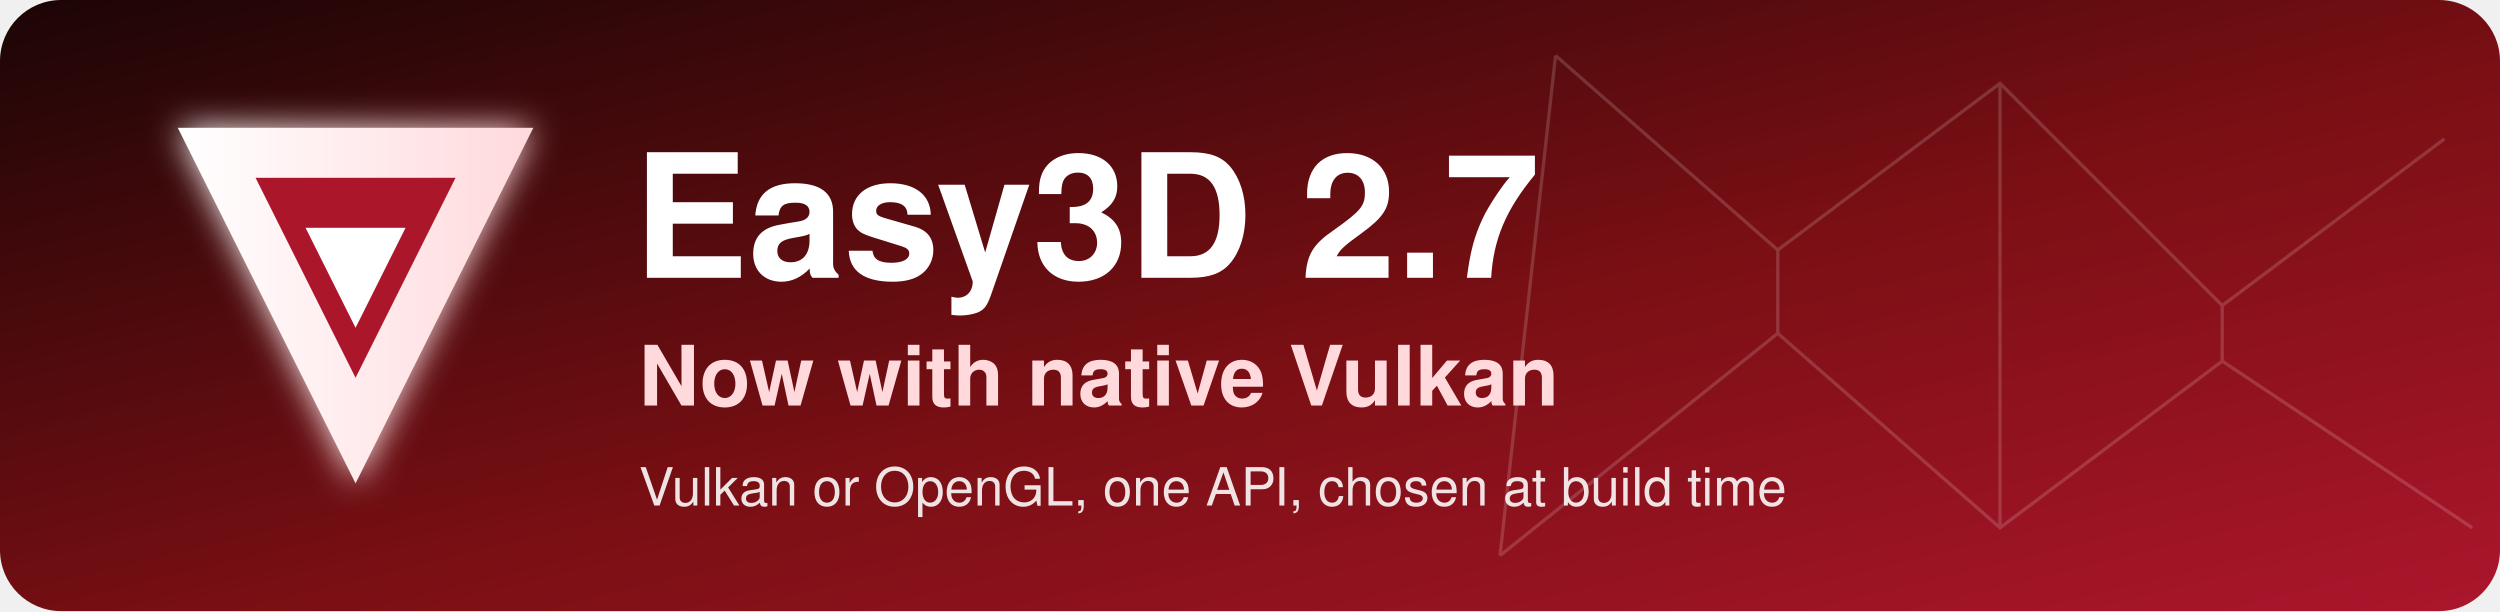
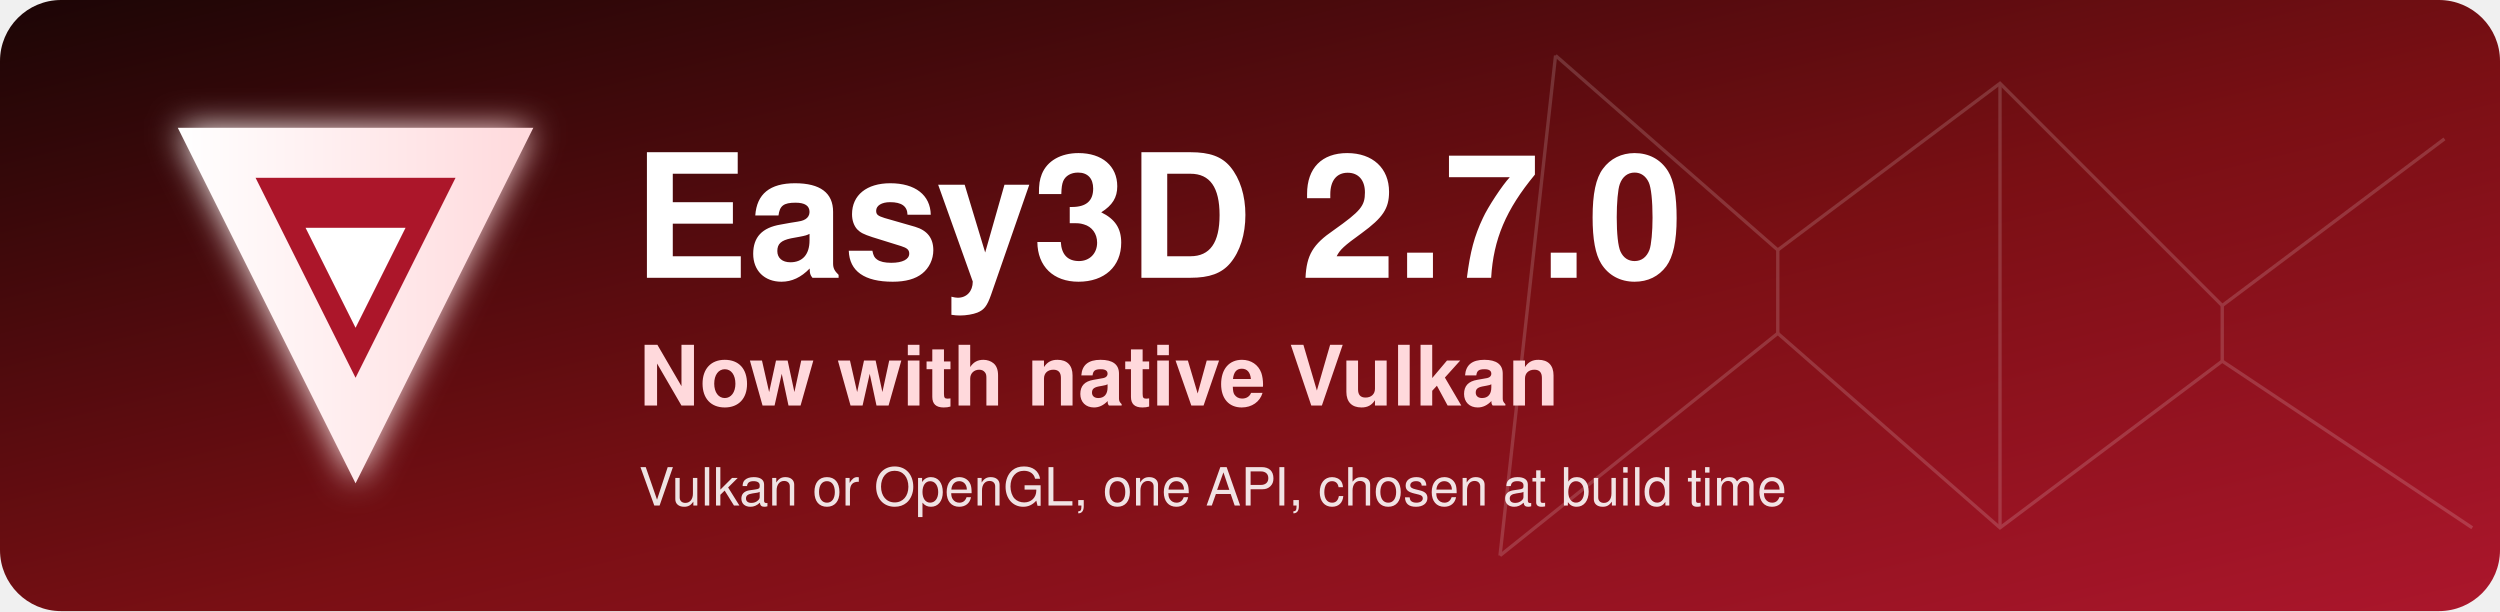
<svg xmlns="http://www.w3.org/2000/svg" width="900" height="220" viewBox="0 0 900 220" role="img" aria-label="Easy3D 2.7 - Native Vulkan">
  <defs>
    <linearGradient id="bg" x1="0" y1="0" x2="1" y2="1">
      <stop offset="0" stop-color="#1b0505" />
      <stop offset="0.55" stop-color="#7a0f14" />
      <stop offset="1" stop-color="#ac162c" />
    </linearGradient>
    <linearGradient id="chip" x1="0" y1="0" x2="1" y2="0">
      <stop offset="0" stop-color="#ffffff" />
      <stop offset="1" stop-color="#ffd9dc" />
    </linearGradient>
    <filter id="glow" x="-20%" y="-20%" width="140%" height="140%">
      <feGaussianBlur stdDeviation="6" result="b" />
      <feMerge>
        <feMergeNode in="b" />
        <feMergeNode in="SourceGraphic" />
      </feMerge>
    </filter>
  </defs>
  <rect width="900" height="220" rx="22" fill="url(#bg)" />
  <g opacity="0.16" stroke="#ffffff" stroke-width="1.2" fill="none">
    <path d="M560 20 L640 90 L720 30 L800 110 L880 50" />
    <path d="M540 200 L640 120 L720 190 L800 130 L890 190" />
    <path d="M640 90 L640 120 M720 30 L720 190 M800 110 L800 130" />
    <path d="M560 20 L540 200" />
  </g>
  <g filter="url(#glow)" transform="translate(64 46)">
    <path d="M0 0 H128 L64 128 Z" fill="url(#chip)" />
    <path d="M28 18 H100 L64 90 Z" fill="#ac162c" />
    <path d="M46 36 H82 L64 72 Z" fill="#ffffff" />
  </g>
-   <text x="228" y="100" font-family="Helvetica, Arial, sans-serif" font-size="62" font-weight="800" fill="#ffffff">Easy3D 2.7</text>
+   <text x="228" y="100" font-family="Helvetica, Arial, sans-serif" font-size="62" font-weight="800" fill="#ffffff">Easy3D 2.7.0</text>
  <text x="230" y="146" font-family="Helvetica, Arial, sans-serif" font-size="30" font-weight="700" fill="#ffd9dc">Now with native Vulkan</text>
  <text x="230" y="182" font-family="Helvetica, Arial, sans-serif" font-size="19" fill="#ffffff" opacity="0.88">Vulkan or OpenGL, one API, chosen at build time</text>
</svg>
